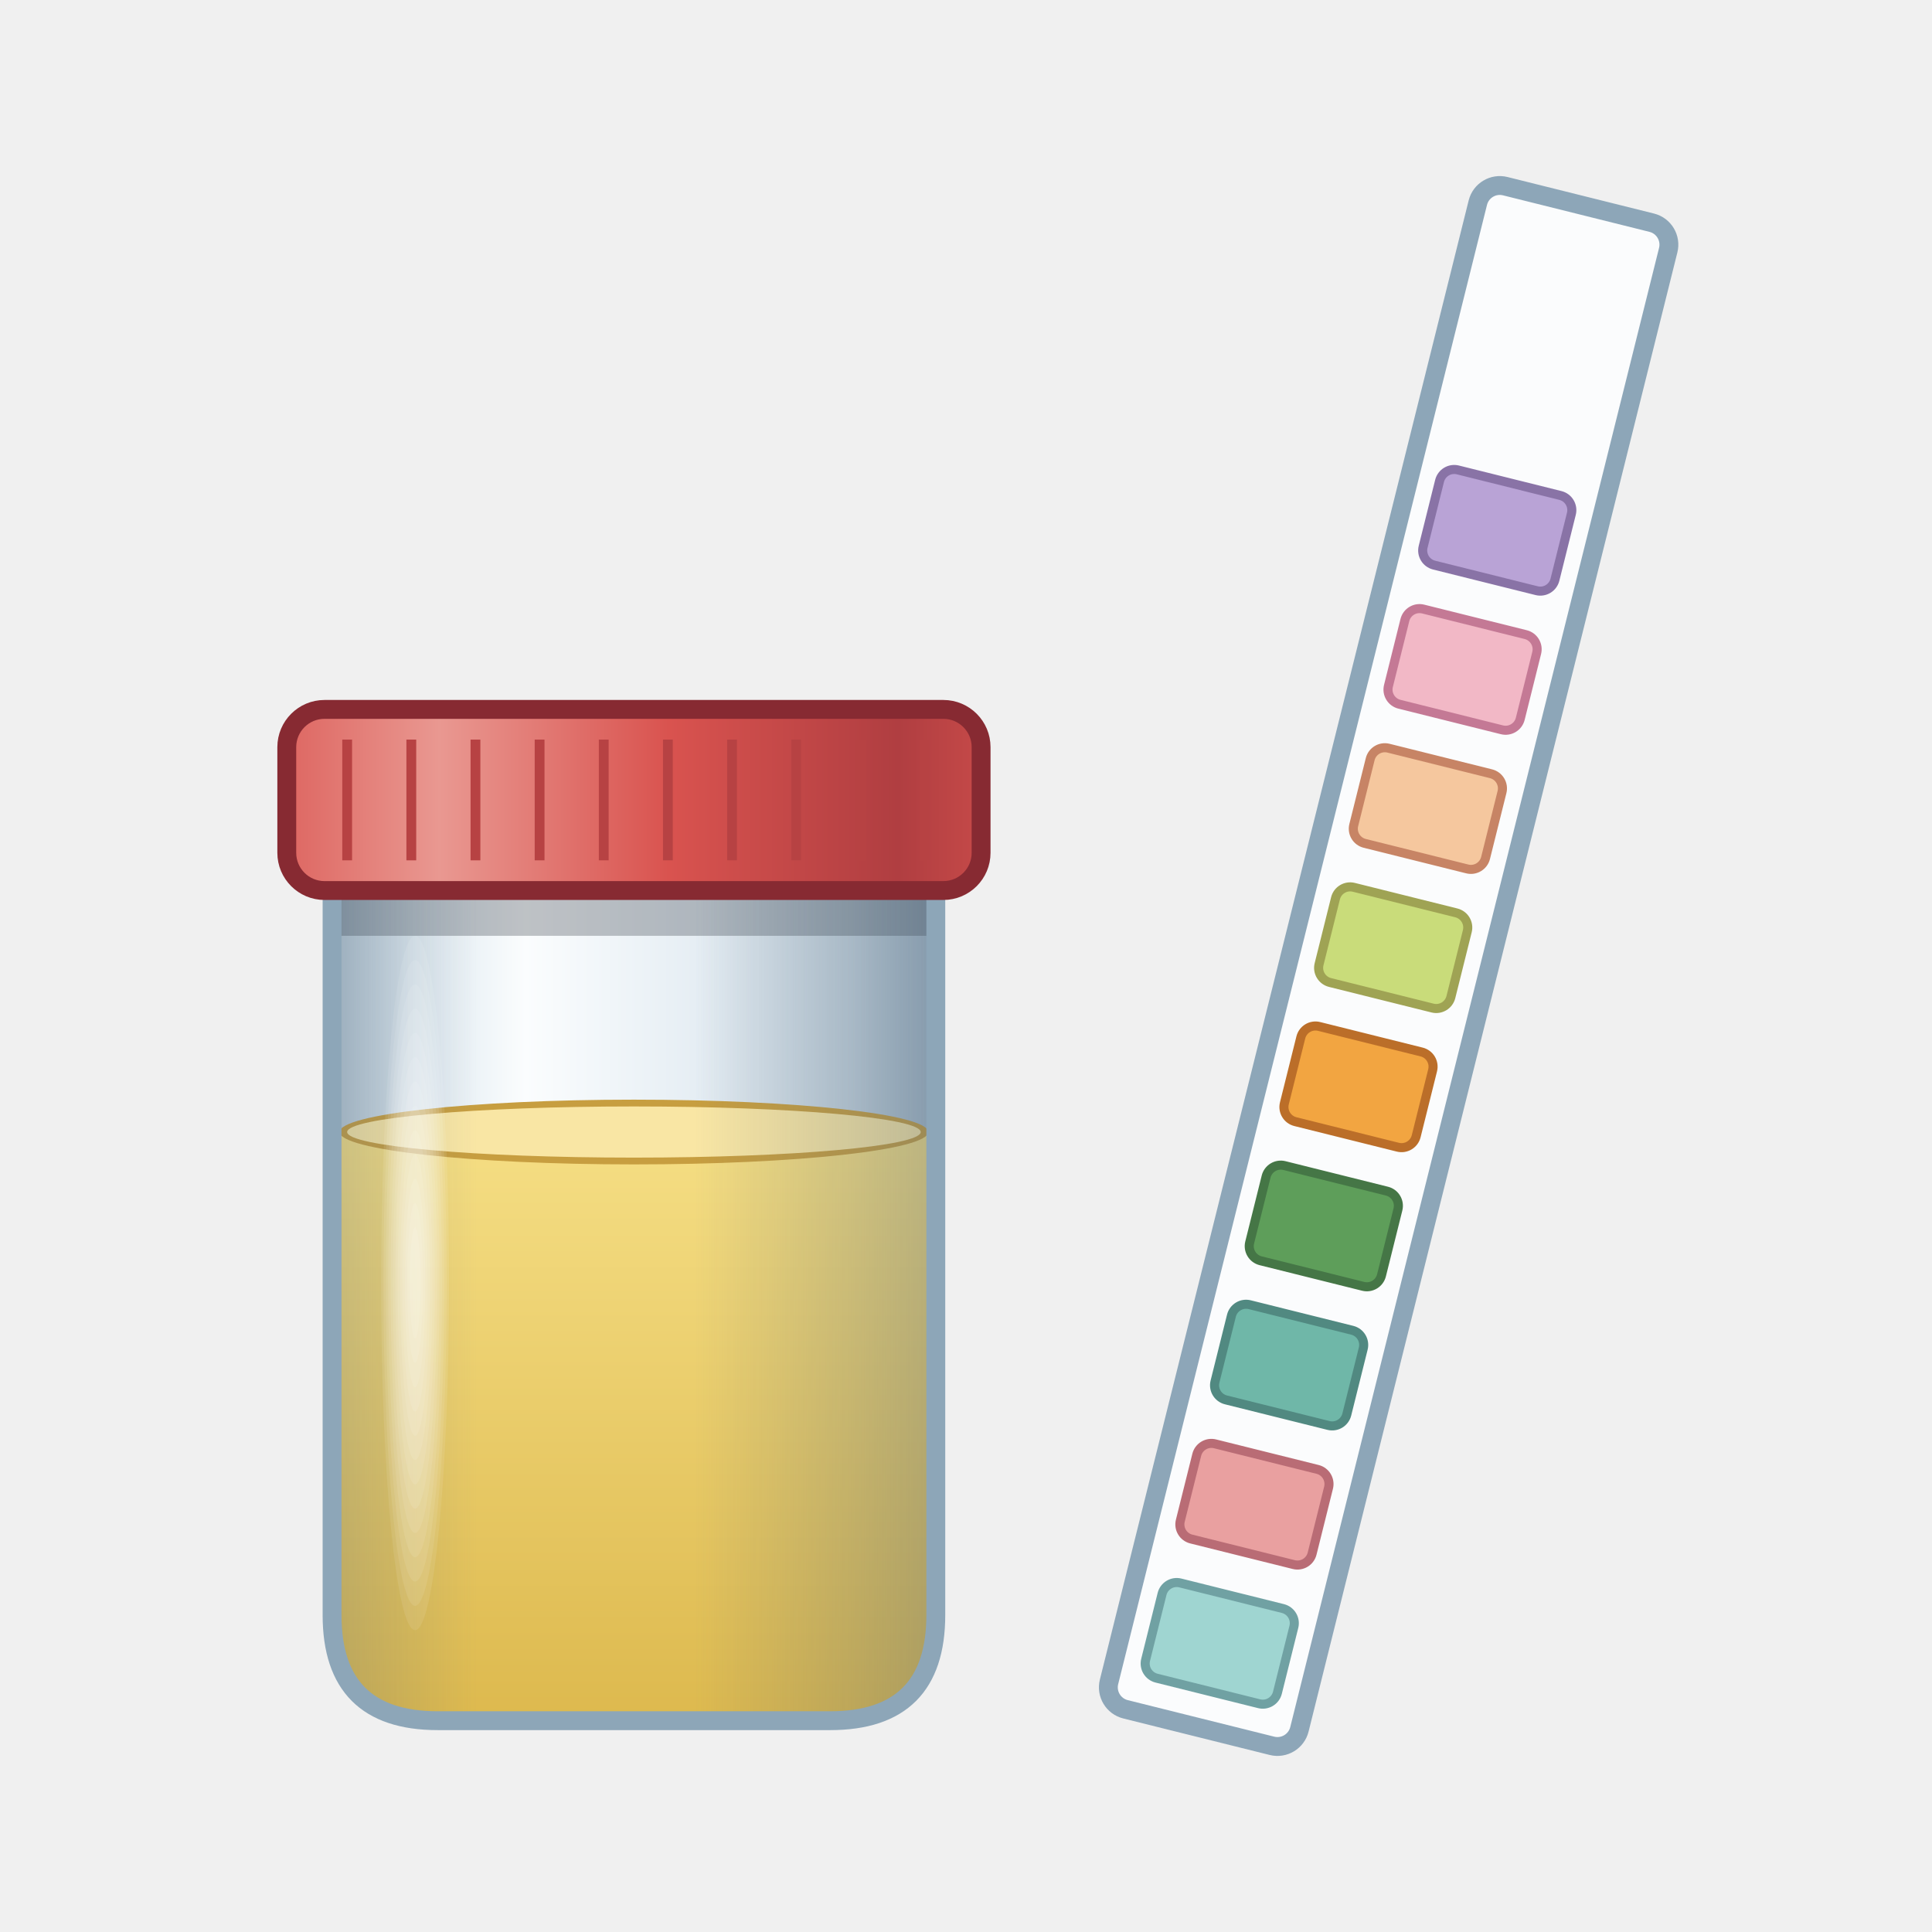
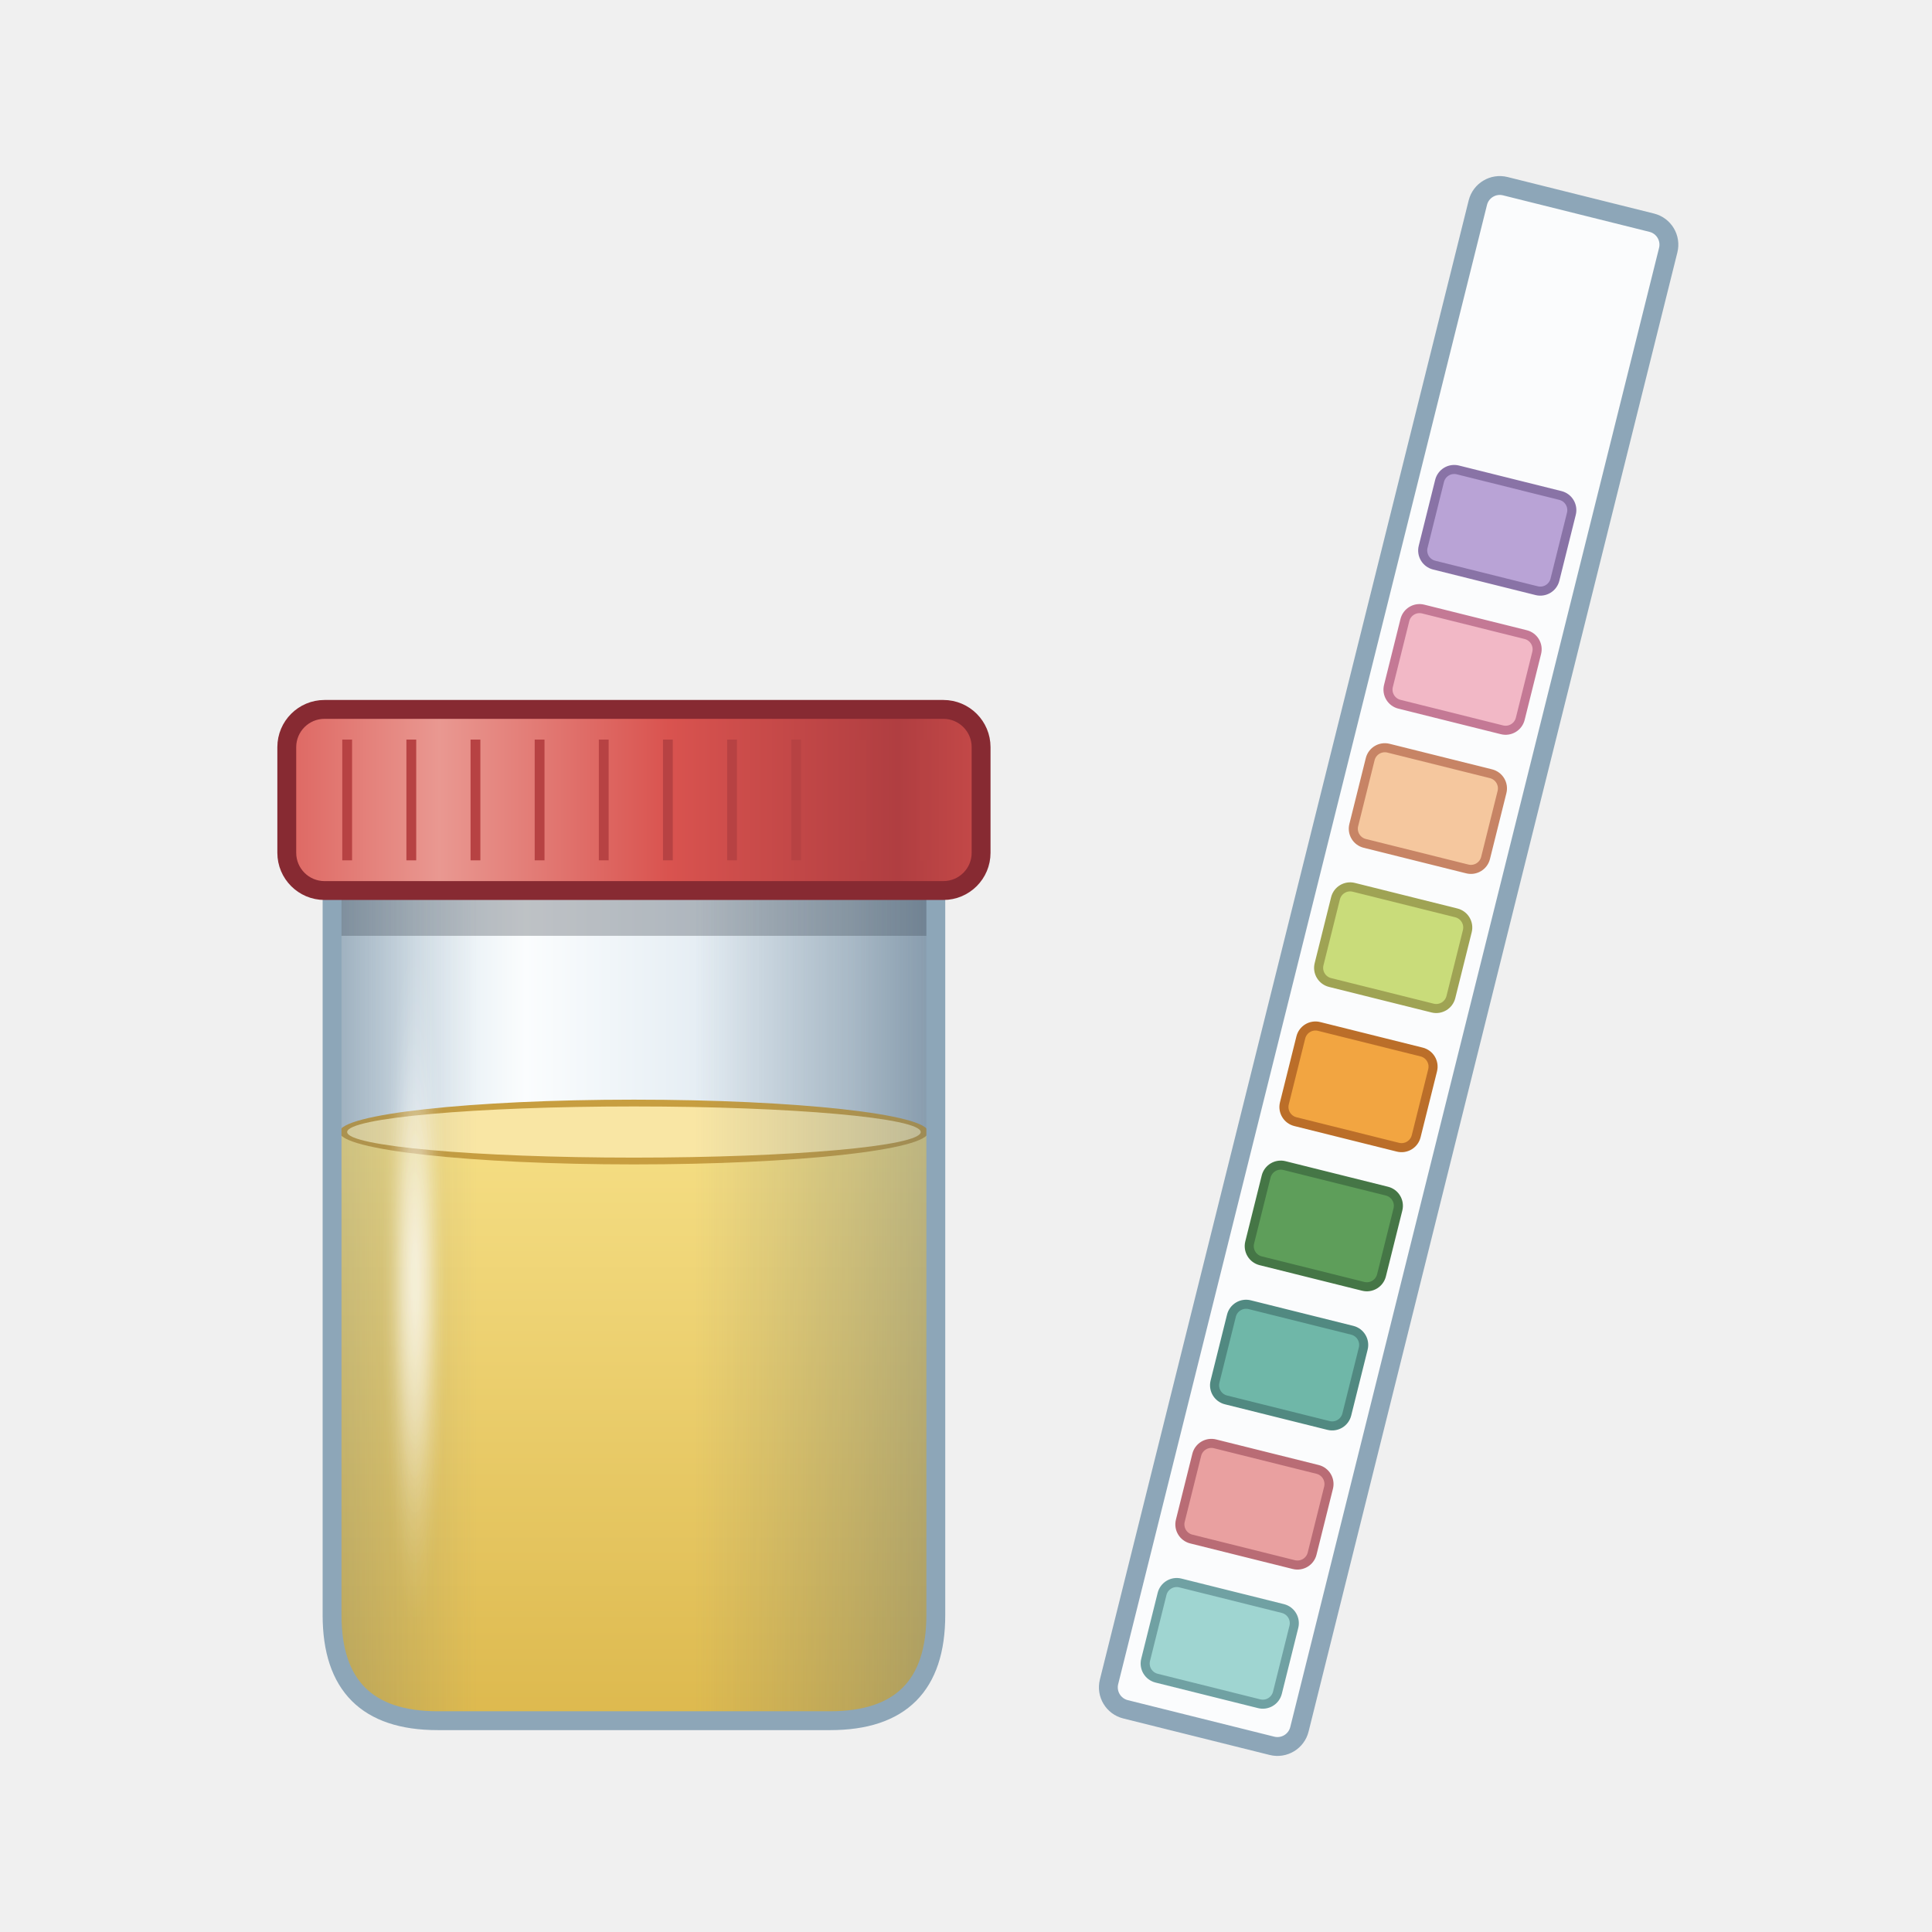
<svg xmlns="http://www.w3.org/2000/svg" viewBox="0 0 256 256" width="256" height="256" role="img" aria-labelledby="urine-dipstick-title">
  <defs>
    <linearGradient id="urine-dipstick-glass" x1="0" y1="0" x2="1" y2="0">
      <stop offset="0" stop-color="#B4C6D3" />
      <stop offset="0.14" stop-color="#DDE8EF" />
      <stop offset="0.32" stop-color="#FBFDFE" />
      <stop offset="0.6" stop-color="#E6EEF4" />
      <stop offset="0.86" stop-color="#C3D2DD" />
      <stop offset="1" stop-color="#A3B7C7" />
    </linearGradient>
    <linearGradient id="urine-dipstick-round" x1="0" y1="0" x2="1" y2="0">
      <stop offset="0" stop-color="#52687C" stop-opacity="0.26" />
      <stop offset="0.24" stop-color="#52687C" stop-opacity="0" />
      <stop offset="0.6" stop-color="#52687C" stop-opacity="0" />
      <stop offset="1" stop-color="#52687C" stop-opacity="0.36" />
    </linearGradient>
    <linearGradient id="urine-dipstick-lid" x1="0" y1="0" x2="1" y2="0">
      <stop offset="0" stop-color="#de6762" />
      <stop offset="0.22" stop-color="#e99891" />
      <stop offset="0.55" stop-color="#D9534F" />
      <stop offset="0.88" stop-color="#b03e41" />
      <stop offset="1" stop-color="#c54948" />
    </linearGradient>
    <linearGradient id="urine-dipstick-urine" x1="0" y1="0" x2="0" y2="1">
      <stop offset="0" stop-color="#f5de84" />
      <stop offset="1" stop-color="#ddb94e" />
    </linearGradient>
+     <radialGradient id="urine-dipstick-fade0">
+       <stop offset="0" stop-color="#fff" />
+       <stop offset="0.45" stop-color="#fff" />
+       <stop offset="1" stop-color="#fff" stop-opacity="0" />
+     </radialGradient>
  </defs>
  <path d="M44 116H124V214Q124 228 110 228H58Q44 228 44 214Z" fill="url(#urine-dipstick-glass)" />
  <path d="M44 150h80v64c0 9.33 -4.67 14 -14 14h-52c-9.33 0 -14 -4.67 -14 -14z" fill="url(#urine-dipstick-urine)" />
  <path d="M45 150c0 -2.37 17.46 -4.29 39 -4.29c21.54 0 39 1.92 39 4.29c0 2.37 -17.46 4.29 -39 4.29c-21.54 0 -39 -1.92 -39 -4.29z" fill="#c79e40" />
  <path d="M46 150c0 -1.87 17.01 -3.39 38 -3.39c20.99 0 38 1.52 38 3.39c0 1.87 -17.01 3.39 -38 3.39c-20.99 0 -38 -1.52 -38 -3.39z" fill="#f9e6a4" />
  <rect x="44" y="118" width="80" height="6" fill="#212833" opacity="0.28" />
  <path d="M44 116H124V214Q124 228 110 228H58Q44 228 44 214Z" fill="url(#urine-dipstick-round)" />
-   <g fill="#fff" fill-opacity="0.086">
+   <g fill="url(#urine-dipstick-fade0)" fill-opacity="0.086">
    <ellipse cx="55" cy="170" rx="4.5" ry="46" />
    <ellipse cx="55" cy="170" rx="4.19" ry="42.78" />
    <ellipse cx="55" cy="170" rx="3.87" ry="39.56" />
    <ellipse cx="55" cy="170" rx="3.56" ry="36.34" />
    <ellipse cx="55" cy="170" rx="3.24" ry="33.12" />
    <ellipse cx="55" cy="170" rx="2.93" ry="29.9" />
    <ellipse cx="55" cy="170" rx="2.61" ry="26.68" />
    <ellipse cx="55" cy="170" rx="2.3" ry="23.46" />
    <ellipse cx="55" cy="170" rx="1.98" ry="20.24" />
    <ellipse cx="55" cy="170" rx="1.67" ry="17.02" />
    <ellipse cx="55" cy="170" rx="1.35" ry="13.8" />
    <ellipse cx="55" cy="170" rx="1.04" ry="10.58" />
    <ellipse cx="55" cy="170" rx="0.72" ry="7.36" />
  </g>
  <path d="M44 116H124V214Q124 228 110 228H58Q44 228 44 214Z" fill="none" stroke="#8DA6B8" stroke-width="2.5" stroke-linejoin="round" />
  <rect x="38" y="94" width="92" height="24" rx="5" fill="url(#urine-dipstick-lid)" stroke="#872a32" stroke-width="2.5" />
  <path d="M46 98V114M54.5 98V114M63 98V114M71.5 98V114M80 98V114M88.5 98V114M97 98V114M105.5 98V114M114 98V114M122.5 98V114" stroke="#b74243" stroke-width="1.3" />
  <g transform="translate(184 128) rotate(14)">
    <rect x="-13" y="-104" width="26" height="208" rx="3" fill="#FBFCFD" stroke="#8DA6B8" stroke-width="2.5" />
    <rect x="-9" y="-66" width="18" height="13" rx="2" fill="#B9A3D6" stroke="#8973a6" stroke-width="1.2" />
    <rect x="-9" y="-47" width="18" height="13" rx="2" fill="#F2B8C6" stroke="#c47995" stroke-width="1.2" />
    <rect x="-9" y="-28" width="18" height="13" rx="2" fill="#F5C79E" stroke="#c78465" stroke-width="1.2" />
    <rect x="-9" y="-9" width="18" height="13" rx="2" fill="#C9DC7A" stroke="#9fa354" stroke-width="1.2" />
    <rect x="-9" y="10" width="18" height="13" rx="2" fill="#F2A541" stroke="#bb6e29" stroke-width="1.2" />
    <rect x="-9" y="29" width="18" height="13" rx="2" fill="#5E9E5A" stroke="#457646" stroke-width="1.2" />
    <rect x="-9" y="48" width="18" height="13" rx="2" fill="#6FB7A8" stroke="#518981" stroke-width="1.2" />
    <rect x="-9" y="67" width="18" height="13" rx="2" fill="#E9A0A0" stroke="#b96c75" stroke-width="1.2" />
    <rect x="-9" y="86" width="18" height="13" rx="2" fill="#9FD5D1" stroke="#70a1a3" stroke-width="1.2" />
  </g>
</svg>
